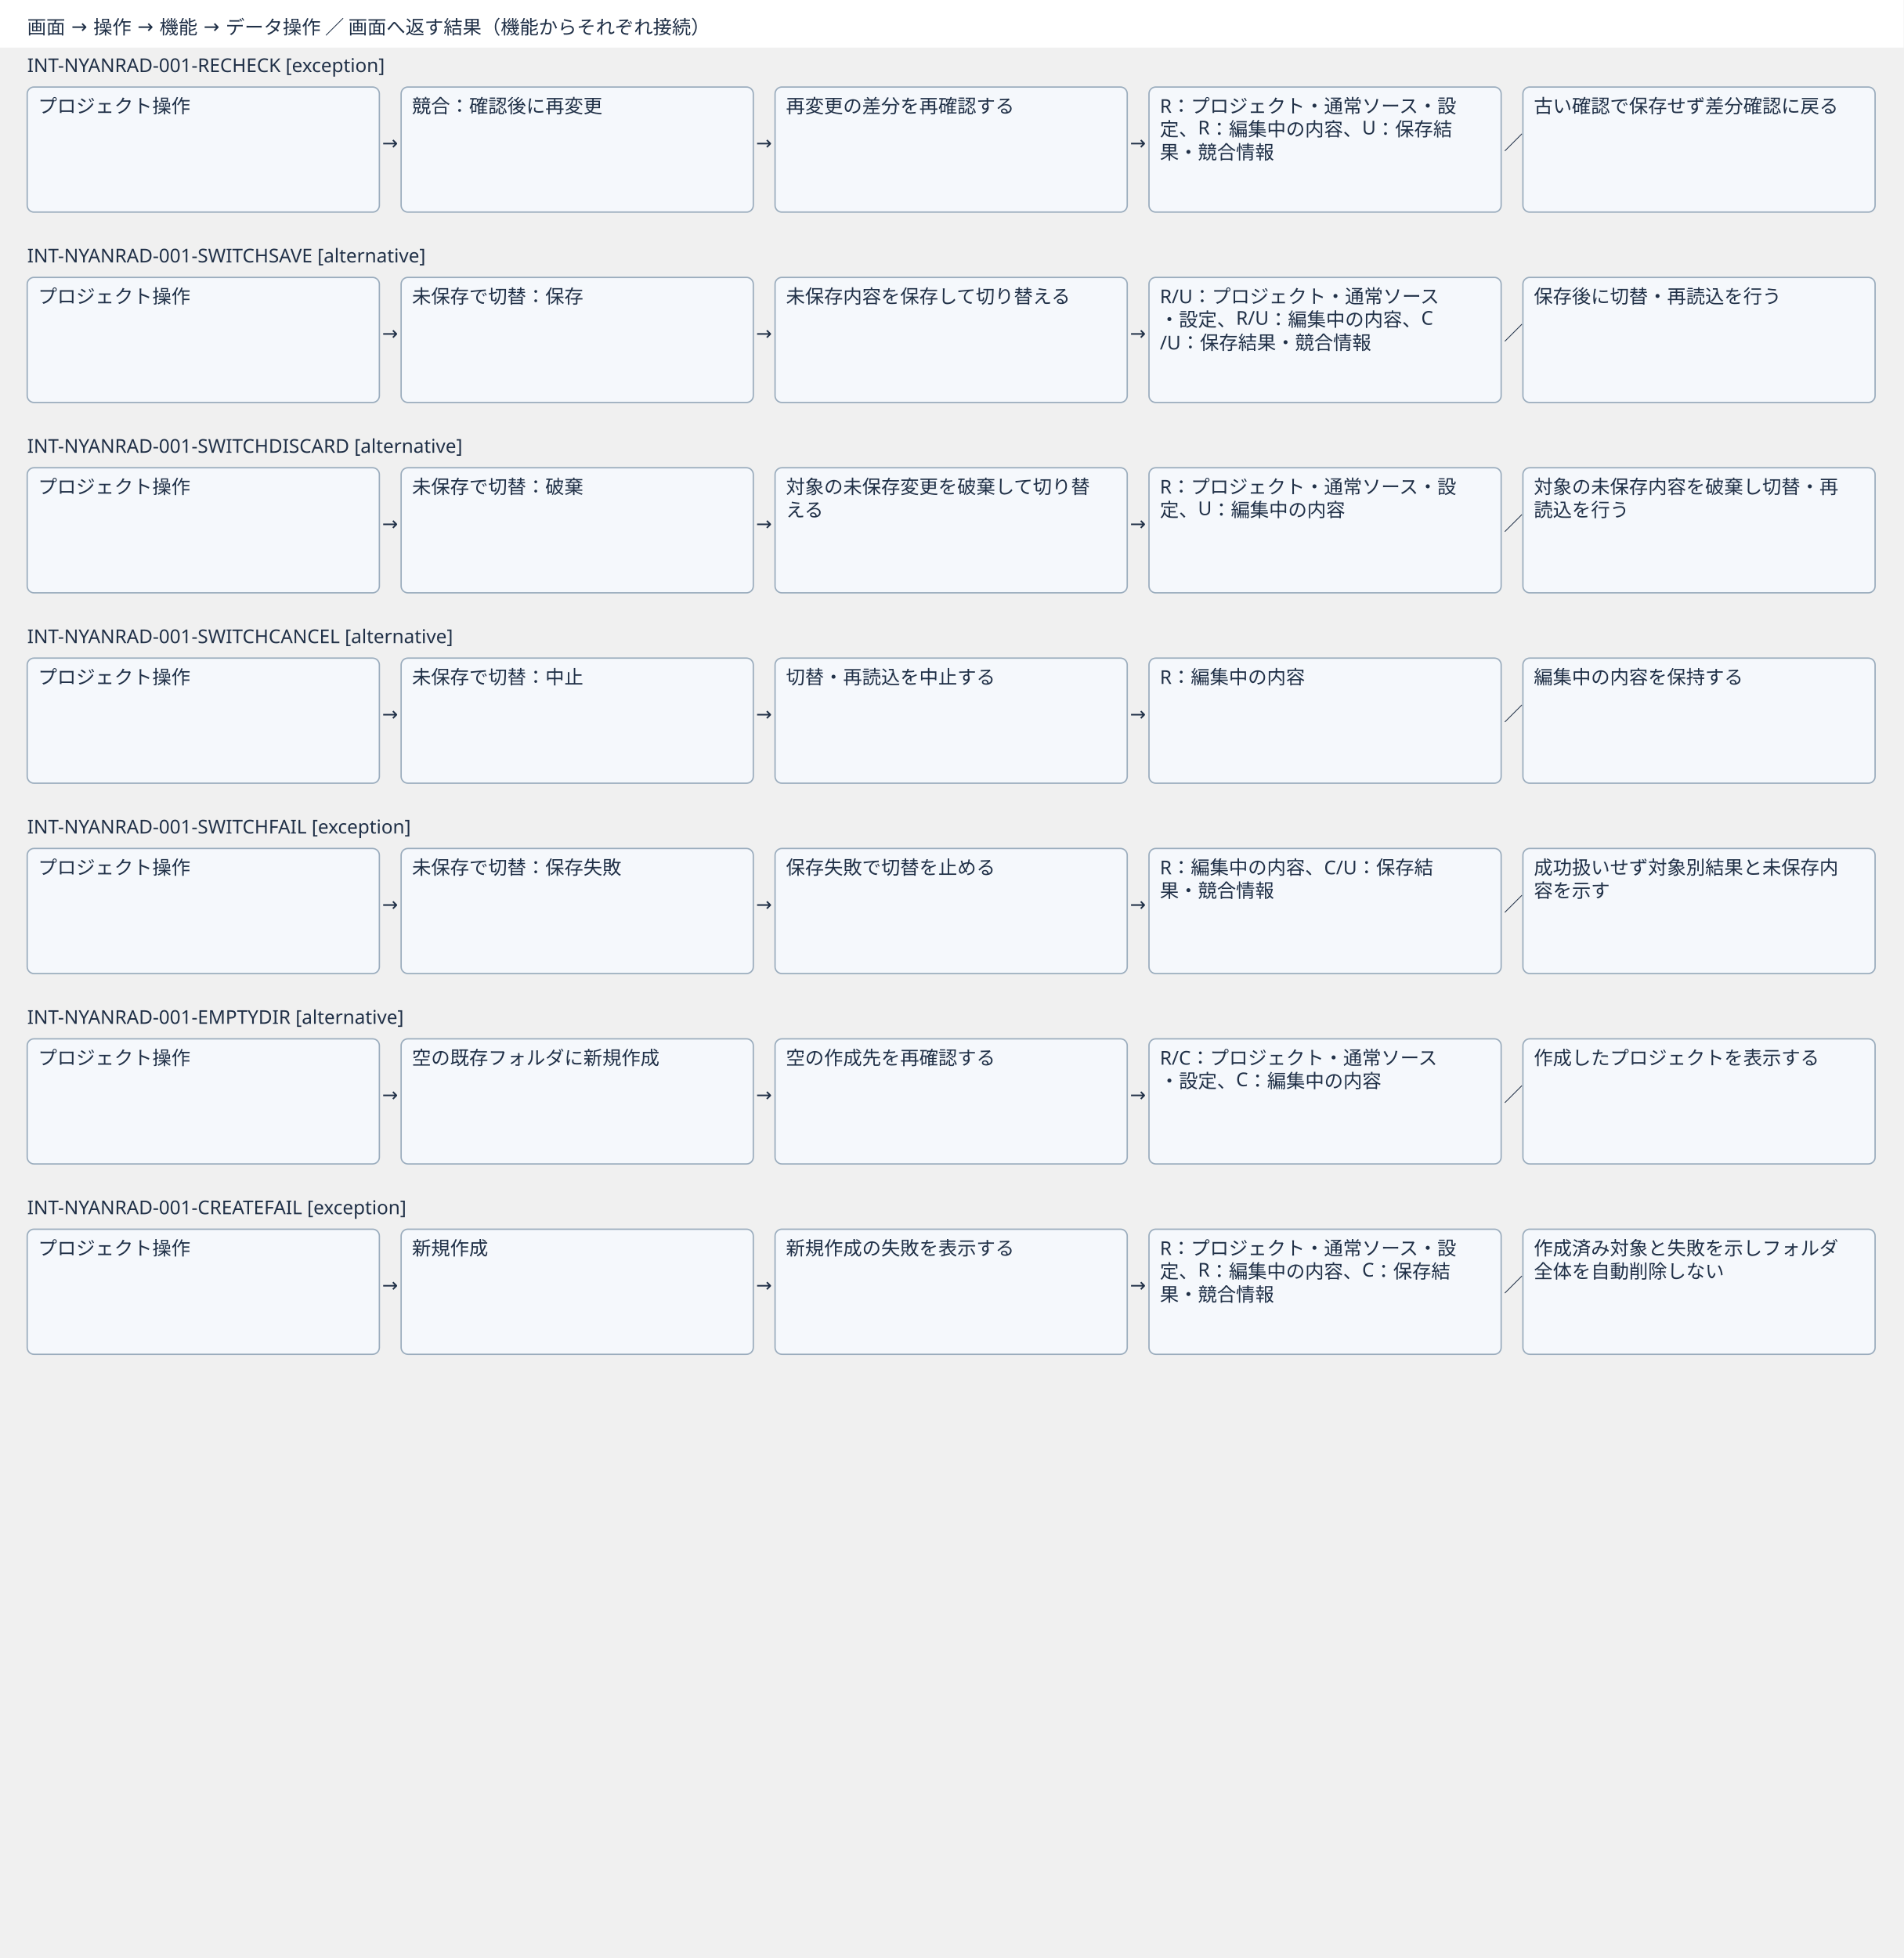
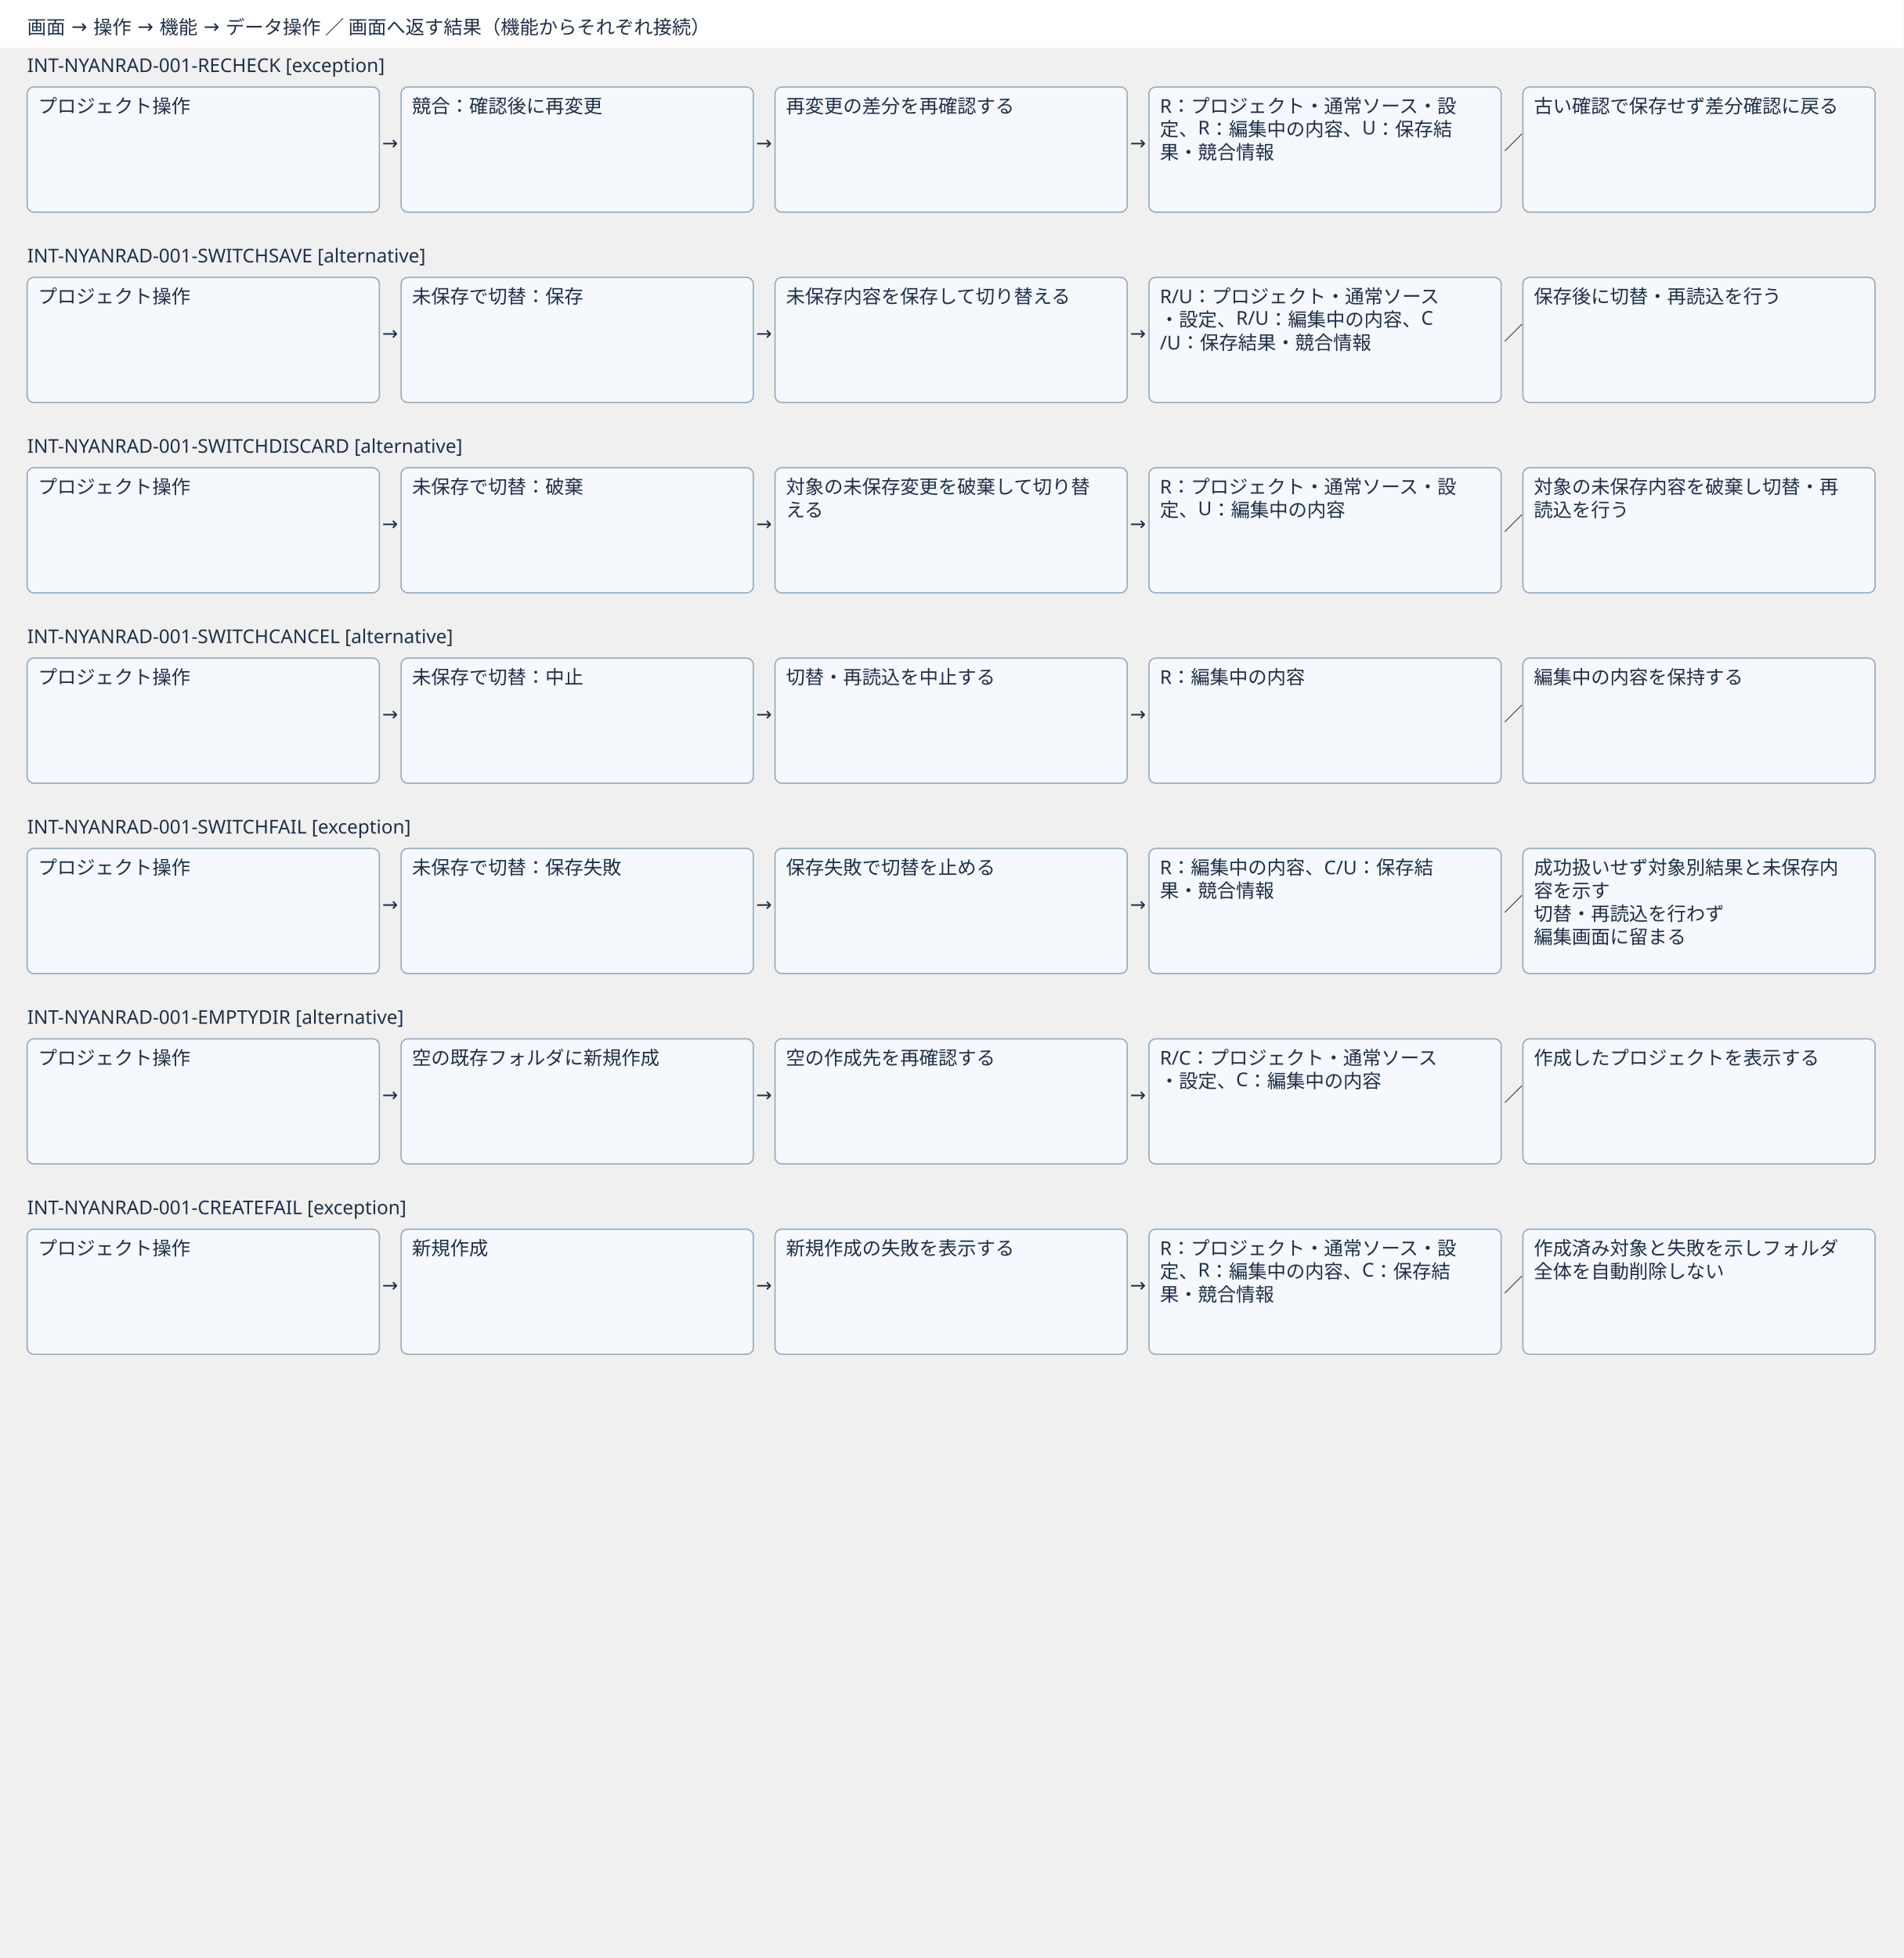
<svg xmlns="http://www.w3.org/2000/svg" width="1400" height="1440" viewBox="0 1310 1400 1440">
  <style>text{font-family:system-ui,sans-serif;fill:#203047;font-size:14px}rect{stroke:#9aacbd;fill:#f5f8fc}.title{font-size:22px;font-weight:bold}</style>
  <text x="20" y="34" class="title">プロジェクトを作成・再開する — draft</text>
  <text x="20" y="103">INT-NYANRAD-001-CREATE [normal]</text>
  <rect x="20" y="114" width="259" height="92" rx="5" />
  <text x="28" y="133">プロジェクト操作</text>
  <text x="281" y="160">→</text>
  <rect x="295" y="114" width="259" height="92" rx="5" />
  <text x="303" y="133">新規作成</text>
  <text x="556" y="160">→</text>
  <rect x="570" y="114" width="259" height="92" rx="5" />
  <text x="578" y="133">プロジェクトを作成する</text>
  <text x="831" y="160">→</text>
  <rect x="845" y="114" width="259" height="92" rx="5" />
  <text x="853" y="133">C：プロジェクト・通常ソース・設</text>
  <text x="853" y="150">定、C：編集中の内容</text>
  <text x="1106" y="160">／</text>
  <rect x="1120" y="114" width="259" height="92" rx="5" />
  <text x="1128" y="133">作成したプロジェクトを表示する</text>
  <text x="20" y="243">INT-NYANRAD-001-OPEN [normal]</text>
  <rect x="20" y="254" width="259" height="92" rx="5" />
  <text x="28" y="273">プロジェクト操作</text>
  <text x="281" y="300">→</text>
  <rect x="295" y="254" width="259" height="92" rx="5" />
  <text x="303" y="273">開く</text>
  <text x="556" y="300">→</text>
  <rect x="570" y="254" width="259" height="92" rx="5" />
  <text x="578" y="273">プロジェクトを読み込む</text>
  <text x="831" y="300">→</text>
  <rect x="845" y="254" width="259" height="92" rx="5" />
  <text x="853" y="273">R：プロジェクト・通常ソース・設</text>
  <text x="853" y="290">定、C：編集中の内容</text>
  <text x="1106" y="300">／</text>
  <rect x="1120" y="254" width="259" height="92" rx="5" />
  <text x="1128" y="273">内容と再編集可能範囲を表示する</text>
  <text x="20" y="383">INT-NYANRAD-001-SAVE [normal]</text>
  <rect x="20" y="394" width="259" height="92" rx="5" />
  <text x="28" y="413">プロジェクト操作</text>
  <text x="281" y="440">→</text>
  <rect x="295" y="394" width="259" height="92" rx="5" />
  <text x="303" y="413">保存</text>
  <text x="556" y="440">→</text>
  <rect x="570" y="394" width="259" height="92" rx="5" />
  <text x="578" y="413">編集内容を保存する</text>
  <text x="831" y="440">→</text>
  <rect x="845" y="394" width="259" height="92" rx="5" />
  <text x="853" y="413">R/U：プロジェクト・通常ソース</text>
  <text x="853" y="430">・設定、R/U：編集中の内容、C</text>
  <text x="853" y="447">：保存結果・競合情報</text>
  <text x="1106" y="440">／</text>
  <rect x="1120" y="394" width="259" height="92" rx="5" />
  <text x="1128" y="413">対象別の保存結果を表示する</text>
  <text x="20" y="523">INT-NYANRAD-001-CONFLICT [exception]</text>
  <rect x="20" y="534" width="259" height="92" rx="5" />
  <text x="28" y="553">プロジェクト操作</text>
  <text x="281" y="580">→</text>
  <rect x="295" y="534" width="259" height="92" rx="5" />
  <text x="303" y="553">保存</text>
  <text x="556" y="580">→</text>
  <rect x="570" y="534" width="259" height="92" rx="5" />
  <text x="578" y="553">保存競合を確認する</text>
  <text x="831" y="580">→</text>
  <rect x="845" y="534" width="259" height="92" rx="5" />
  <text x="853" y="553">R：プロジェクト・通常ソース・設</text>
  <text x="853" y="570">定、R：編集中の内容、C：保存結</text>
  <text x="853" y="587">果・競合情報</text>
  <text x="1106" y="580">／</text>
  <rect x="1120" y="534" width="259" height="92" rx="5" />
  <text x="1128" y="553">差分と再読込・明示上書き・中止の</text>
  <text x="1128" y="570">選択を示す</text>
  <text x="20" y="663">INT-NYANRAD-001-SAVEFAIL [exception]</text>
  <rect x="20" y="674" width="259" height="92" rx="5" />
  <text x="28" y="693">プロジェクト操作</text>
  <text x="281" y="720">→</text>
  <rect x="295" y="674" width="259" height="92" rx="5" />
  <text x="303" y="693">保存</text>
  <text x="556" y="720">→</text>
  <rect x="570" y="674" width="259" height="92" rx="5" />
  <text x="578" y="693">保存失敗を表示する</text>
  <text x="831" y="720">→</text>
  <rect x="845" y="674" width="259" height="92" rx="5" />
  <text x="853" y="693">R：編集中の内容、C：保存結果・</text>
  <text x="853" y="710">競合情報</text>
  <text x="1106" y="720">／</text>
  <rect x="1120" y="674" width="259" height="92" rx="5" />
  <text x="1128" y="693">未保存内容と失敗対象を示す。一部</text>
  <text x="1128" y="710">保存状態では新規実行を止める</text>
  <text x="20" y="803">INT-NYANRAD-001-EXISTS [exception]</text>
  <rect x="20" y="814" width="259" height="92" rx="5" />
  <text x="28" y="833">プロジェクト操作</text>
  <text x="281" y="860">→</text>
  <rect x="295" y="814" width="259" height="92" rx="5" />
  <text x="303" y="833">新規作成</text>
  <text x="556" y="860">→</text>
  <rect x="570" y="814" width="259" height="92" rx="5" />
  <text x="578" y="833">作成先の既存内容を保護する</text>
  <text x="831" y="860">→</text>
  <rect x="845" y="814" width="259" height="92" rx="5" />
  <text x="853" y="833">R：プロジェクト・通常ソース・設</text>
  <text x="853" y="850">定</text>
  <text x="1106" y="860">／</text>
  <rect x="1120" y="814" width="259" height="92" rx="5" />
  <text x="1128" y="833">生成せず別の場所・中止を示す</text>
  <text x="20" y="943">INT-NYANRAD-001-RELOAD [alternative]</text>
  <rect x="20" y="954" width="259" height="92" rx="5" />
  <text x="28" y="973">プロジェクト操作</text>
  <text x="281" y="1000">→</text>
  <rect x="295" y="954" width="259" height="92" rx="5" />
  <text x="303" y="973">競合：保存先を読み直す</text>
  <text x="556" y="1000">→</text>
  <rect x="570" y="954" width="259" height="92" rx="5" />
  <text x="578" y="973">対象の外部変更を読み直す</text>
  <text x="831" y="1000">→</text>
  <rect x="845" y="954" width="259" height="92" rx="5" />
  <text x="853" y="973">R：プロジェクト・通常ソース・設</text>
  <text x="853" y="990">定、U：編集中の内容、R/U：保</text>
  <text x="853" y="1007">存結果・競合情報</text>
  <text x="1106" y="1000">／</text>
  <rect x="1120" y="954" width="259" height="92" rx="5" />
  <text x="1128" y="973">保存先を残して対象だけ読み直し他</text>
  <text x="1128" y="990">の未保存変更を保持する</text>
  <text x="20" y="1083">INT-NYANRAD-001-OVERWRITE [alternative]</text>
  <rect x="20" y="1094" width="259" height="92" rx="5" />
  <text x="28" y="1113">プロジェクト操作</text>
  <text x="281" y="1140">→</text>
  <rect x="295" y="1094" width="259" height="92" rx="5" />
  <text x="303" y="1113">競合：編集内容で上書き</text>
  <text x="556" y="1140">→</text>
  <rect x="570" y="1094" width="259" height="92" rx="5" />
  <text x="578" y="1113">外部変更を明示的に置き換える</text>
  <text x="831" y="1140">→</text>
  <rect x="845" y="1094" width="259" height="92" rx="5" />
  <text x="853" y="1113">R/U：プロジェクト・通常ソース</text>
  <text x="853" y="1130">・設定、R/U：編集中の内容、R</text>
  <text x="853" y="1147">/U：保存結果・競合情報</text>
  <text x="1106" y="1140">／</text>
  <rect x="1120" y="1094" width="259" height="92" rx="5" />
  <text x="1128" y="1113">対象だけ保存し結果を示す</text>
  <text x="20" y="1223">INT-NYANRAD-001-CANCEL [alternative]</text>
  <rect x="20" y="1234" width="259" height="92" rx="5" />
  <text x="28" y="1253">プロジェクト操作</text>
  <text x="281" y="1280">→</text>
  <rect x="295" y="1234" width="259" height="92" rx="5" />
  <text x="303" y="1253">競合：中止</text>
  <text x="556" y="1280">→</text>
  <rect x="570" y="1234" width="259" height="92" rx="5" />
  <text x="578" y="1253">競合の解決を中止する</text>
  <text x="831" y="1280">→</text>
  <rect x="845" y="1234" width="259" height="92" rx="5" />
  <text x="853" y="1253">R：プロジェクト・通常ソース・設</text>
  <text x="853" y="1270">定、R：編集中の内容、R：保存結</text>
  <text x="853" y="1287">果・競合情報</text>
  <text x="1106" y="1280">／</text>
  <rect x="1120" y="1234" width="259" height="92" rx="5" />
  <text x="1128" y="1253">保存先と未保存編集の両方を保持す</text>
  <text x="1128" y="1270">る</text>
  <text x="20" y="1363">INT-NYANRAD-001-RECHECK [exception]</text>
  <rect x="20" y="1374" width="259" height="92" rx="5" />
  <text x="28" y="1393">プロジェクト操作</text>
  <text x="281" y="1420">→</text>
  <rect x="295" y="1374" width="259" height="92" rx="5" />
  <text x="303" y="1393">競合：確認後に再変更</text>
  <text x="556" y="1420">→</text>
  <rect x="570" y="1374" width="259" height="92" rx="5" />
  <text x="578" y="1393">再変更の差分を再確認する</text>
  <text x="831" y="1420">→</text>
  <rect x="845" y="1374" width="259" height="92" rx="5" />
  <text x="853" y="1393">R：プロジェクト・通常ソース・設</text>
  <text x="853" y="1410">定、R：編集中の内容、U：保存結</text>
  <text x="853" y="1427">果・競合情報</text>
  <text x="1106" y="1420">／</text>
  <rect x="1120" y="1374" width="259" height="92" rx="5" />
  <text x="1128" y="1393">古い確認で保存せず差分確認に戻る</text>
  <text x="20" y="1503">INT-NYANRAD-001-SWITCHSAVE [alternative]</text>
  <rect x="20" y="1514" width="259" height="92" rx="5" />
  <text x="28" y="1533">プロジェクト操作</text>
  <text x="281" y="1560">→</text>
  <rect x="295" y="1514" width="259" height="92" rx="5" />
  <text x="303" y="1533">未保存で切替：保存</text>
  <text x="556" y="1560">→</text>
  <rect x="570" y="1514" width="259" height="92" rx="5" />
  <text x="578" y="1533">未保存内容を保存して切り替える</text>
  <text x="831" y="1560">→</text>
  <rect x="845" y="1514" width="259" height="92" rx="5" />
  <text x="853" y="1533">R/U：プロジェクト・通常ソース</text>
  <text x="853" y="1550">・設定、R/U：編集中の内容、C</text>
  <text x="853" y="1567">/U：保存結果・競合情報</text>
  <text x="1106" y="1560">／</text>
  <rect x="1120" y="1514" width="259" height="92" rx="5" />
  <text x="1128" y="1533">保存後に切替・再読込を行う</text>
  <text x="20" y="1643">INT-NYANRAD-001-SWITCHDISCARD [alternative]</text>
  <rect x="20" y="1654" width="259" height="92" rx="5" />
  <text x="28" y="1673">プロジェクト操作</text>
  <text x="281" y="1700">→</text>
  <rect x="295" y="1654" width="259" height="92" rx="5" />
  <text x="303" y="1673">未保存で切替：破棄</text>
  <text x="556" y="1700">→</text>
  <rect x="570" y="1654" width="259" height="92" rx="5" />
  <text x="578" y="1673">対象の未保存変更を破棄して切り替</text>
  <text x="578" y="1690">える</text>
  <text x="831" y="1700">→</text>
  <rect x="845" y="1654" width="259" height="92" rx="5" />
  <text x="853" y="1673">R：プロジェクト・通常ソース・設</text>
  <text x="853" y="1690">定、U：編集中の内容</text>
  <text x="1106" y="1700">／</text>
  <rect x="1120" y="1654" width="259" height="92" rx="5" />
  <text x="1128" y="1673">対象の未保存内容を破棄し切替・再</text>
  <text x="1128" y="1690">読込を行う</text>
  <text x="20" y="1783">INT-NYANRAD-001-SWITCHCANCEL [alternative]</text>
  <rect x="20" y="1794" width="259" height="92" rx="5" />
  <text x="28" y="1813">プロジェクト操作</text>
  <text x="281" y="1840">→</text>
  <rect x="295" y="1794" width="259" height="92" rx="5" />
  <text x="303" y="1813">未保存で切替：中止</text>
  <text x="556" y="1840">→</text>
  <rect x="570" y="1794" width="259" height="92" rx="5" />
  <text x="578" y="1813">切替・再読込を中止する</text>
  <text x="831" y="1840">→</text>
  <rect x="845" y="1794" width="259" height="92" rx="5" />
  <text x="853" y="1813">R：編集中の内容</text>
  <text x="1106" y="1840">／</text>
  <rect x="1120" y="1794" width="259" height="92" rx="5" />
  <text x="1128" y="1813">編集中の内容を保持する</text>
  <text x="20" y="1923">INT-NYANRAD-001-SWITCHFAIL [exception]</text>
  <rect x="20" y="1934" width="259" height="92" rx="5" />
  <text x="28" y="1953">プロジェクト操作</text>
  <text x="281" y="1980">→</text>
  <rect x="295" y="1934" width="259" height="92" rx="5" />
  <text x="303" y="1953">未保存で切替：保存失敗</text>
  <text x="556" y="1980">→</text>
  <rect x="570" y="1934" width="259" height="92" rx="5" />
  <text x="578" y="1953">保存失敗で切替を止める</text>
  <text x="831" y="1980">→</text>
  <rect x="845" y="1934" width="259" height="92" rx="5" />
  <text x="853" y="1953">R：編集中の内容、C/U：保存結</text>
  <text x="853" y="1970">果・競合情報</text>
  <text x="1106" y="1980">／</text>
  <rect x="1120" y="1934" width="259" height="92" rx="5" />
  <text x="1128" y="1953">成功扱いせず対象別結果と未保存内</text>
  <text x="1128" y="1970">容を示す</text>
+   <text x="1128" y="1987">切替・再読込を行わず</text>
+   <text x="1128" y="2004">編集画面に留まる</text>
  <text x="20" y="2063">INT-NYANRAD-001-EMPTYDIR [alternative]</text>
  <rect x="20" y="2074" width="259" height="92" rx="5" />
  <text x="28" y="2093">プロジェクト操作</text>
  <text x="281" y="2120">→</text>
  <rect x="295" y="2074" width="259" height="92" rx="5" />
  <text x="303" y="2093">空の既存フォルダに新規作成</text>
  <text x="556" y="2120">→</text>
  <rect x="570" y="2074" width="259" height="92" rx="5" />
  <text x="578" y="2093">空の作成先を再確認する</text>
  <text x="831" y="2120">→</text>
  <rect x="845" y="2074" width="259" height="92" rx="5" />
  <text x="853" y="2093">R/C：プロジェクト・通常ソース</text>
  <text x="853" y="2110">・設定、C：編集中の内容</text>
  <text x="1106" y="2120">／</text>
  <rect x="1120" y="2074" width="259" height="92" rx="5" />
  <text x="1128" y="2093">作成したプロジェクトを表示する</text>
  <text x="20" y="2203">INT-NYANRAD-001-CREATEFAIL [exception]</text>
  <rect x="20" y="2214" width="259" height="92" rx="5" />
  <text x="28" y="2233">プロジェクト操作</text>
  <text x="281" y="2260">→</text>
  <rect x="295" y="2214" width="259" height="92" rx="5" />
  <text x="303" y="2233">新規作成</text>
  <text x="556" y="2260">→</text>
  <rect x="570" y="2214" width="259" height="92" rx="5" />
  <text x="578" y="2233">新規作成の失敗を表示する</text>
  <text x="831" y="2260">→</text>
  <rect x="845" y="2214" width="259" height="92" rx="5" />
  <text x="853" y="2233">R：プロジェクト・通常ソース・設</text>
  <text x="853" y="2250">定、R：編集中の内容、C：保存結</text>
  <text x="853" y="2267">果・競合情報</text>
  <text x="1106" y="2260">／</text>
  <rect x="1120" y="2214" width="259" height="92" rx="5" />
  <text x="1128" y="2233">作成済み対象と失敗を示しフォルダ</text>
  <text x="1128" y="2250">全体を自動削除しない</text>
  <rect x="0" y="1310" width="1400" height="35" style="fill:white;stroke:none" />
  <text x="20" y="1335">画面 → 操作 → 機能 → データ操作 ／ 画面へ返す結果（機能からそれぞれ接続）</text>
</svg>
